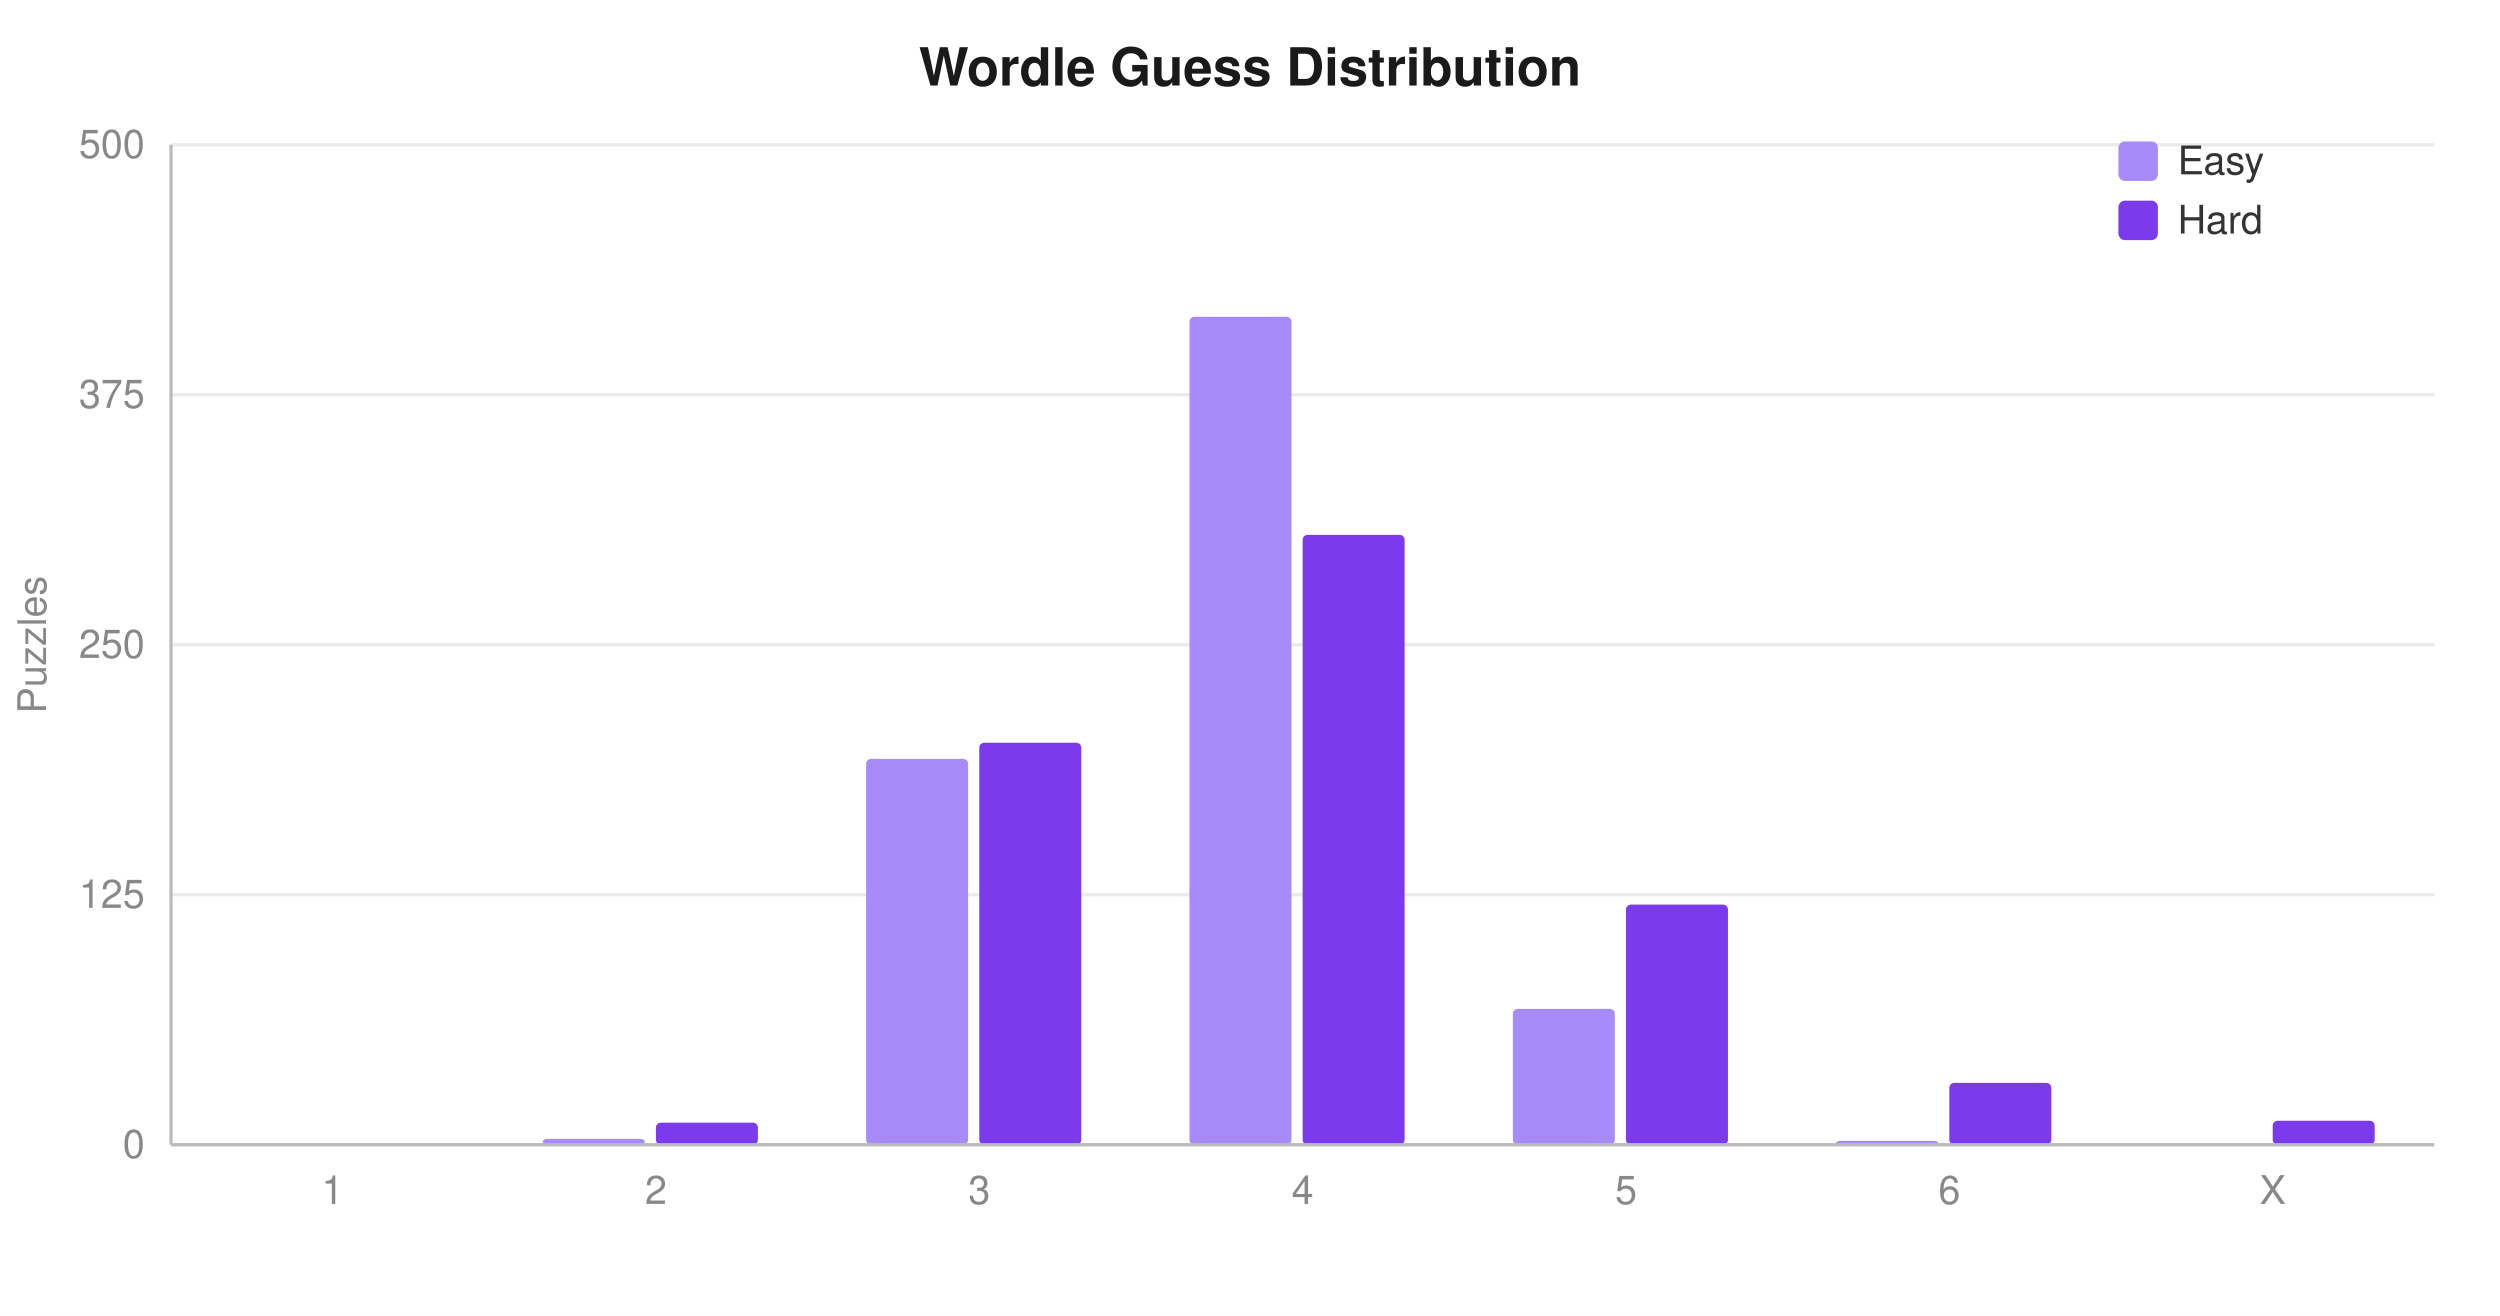
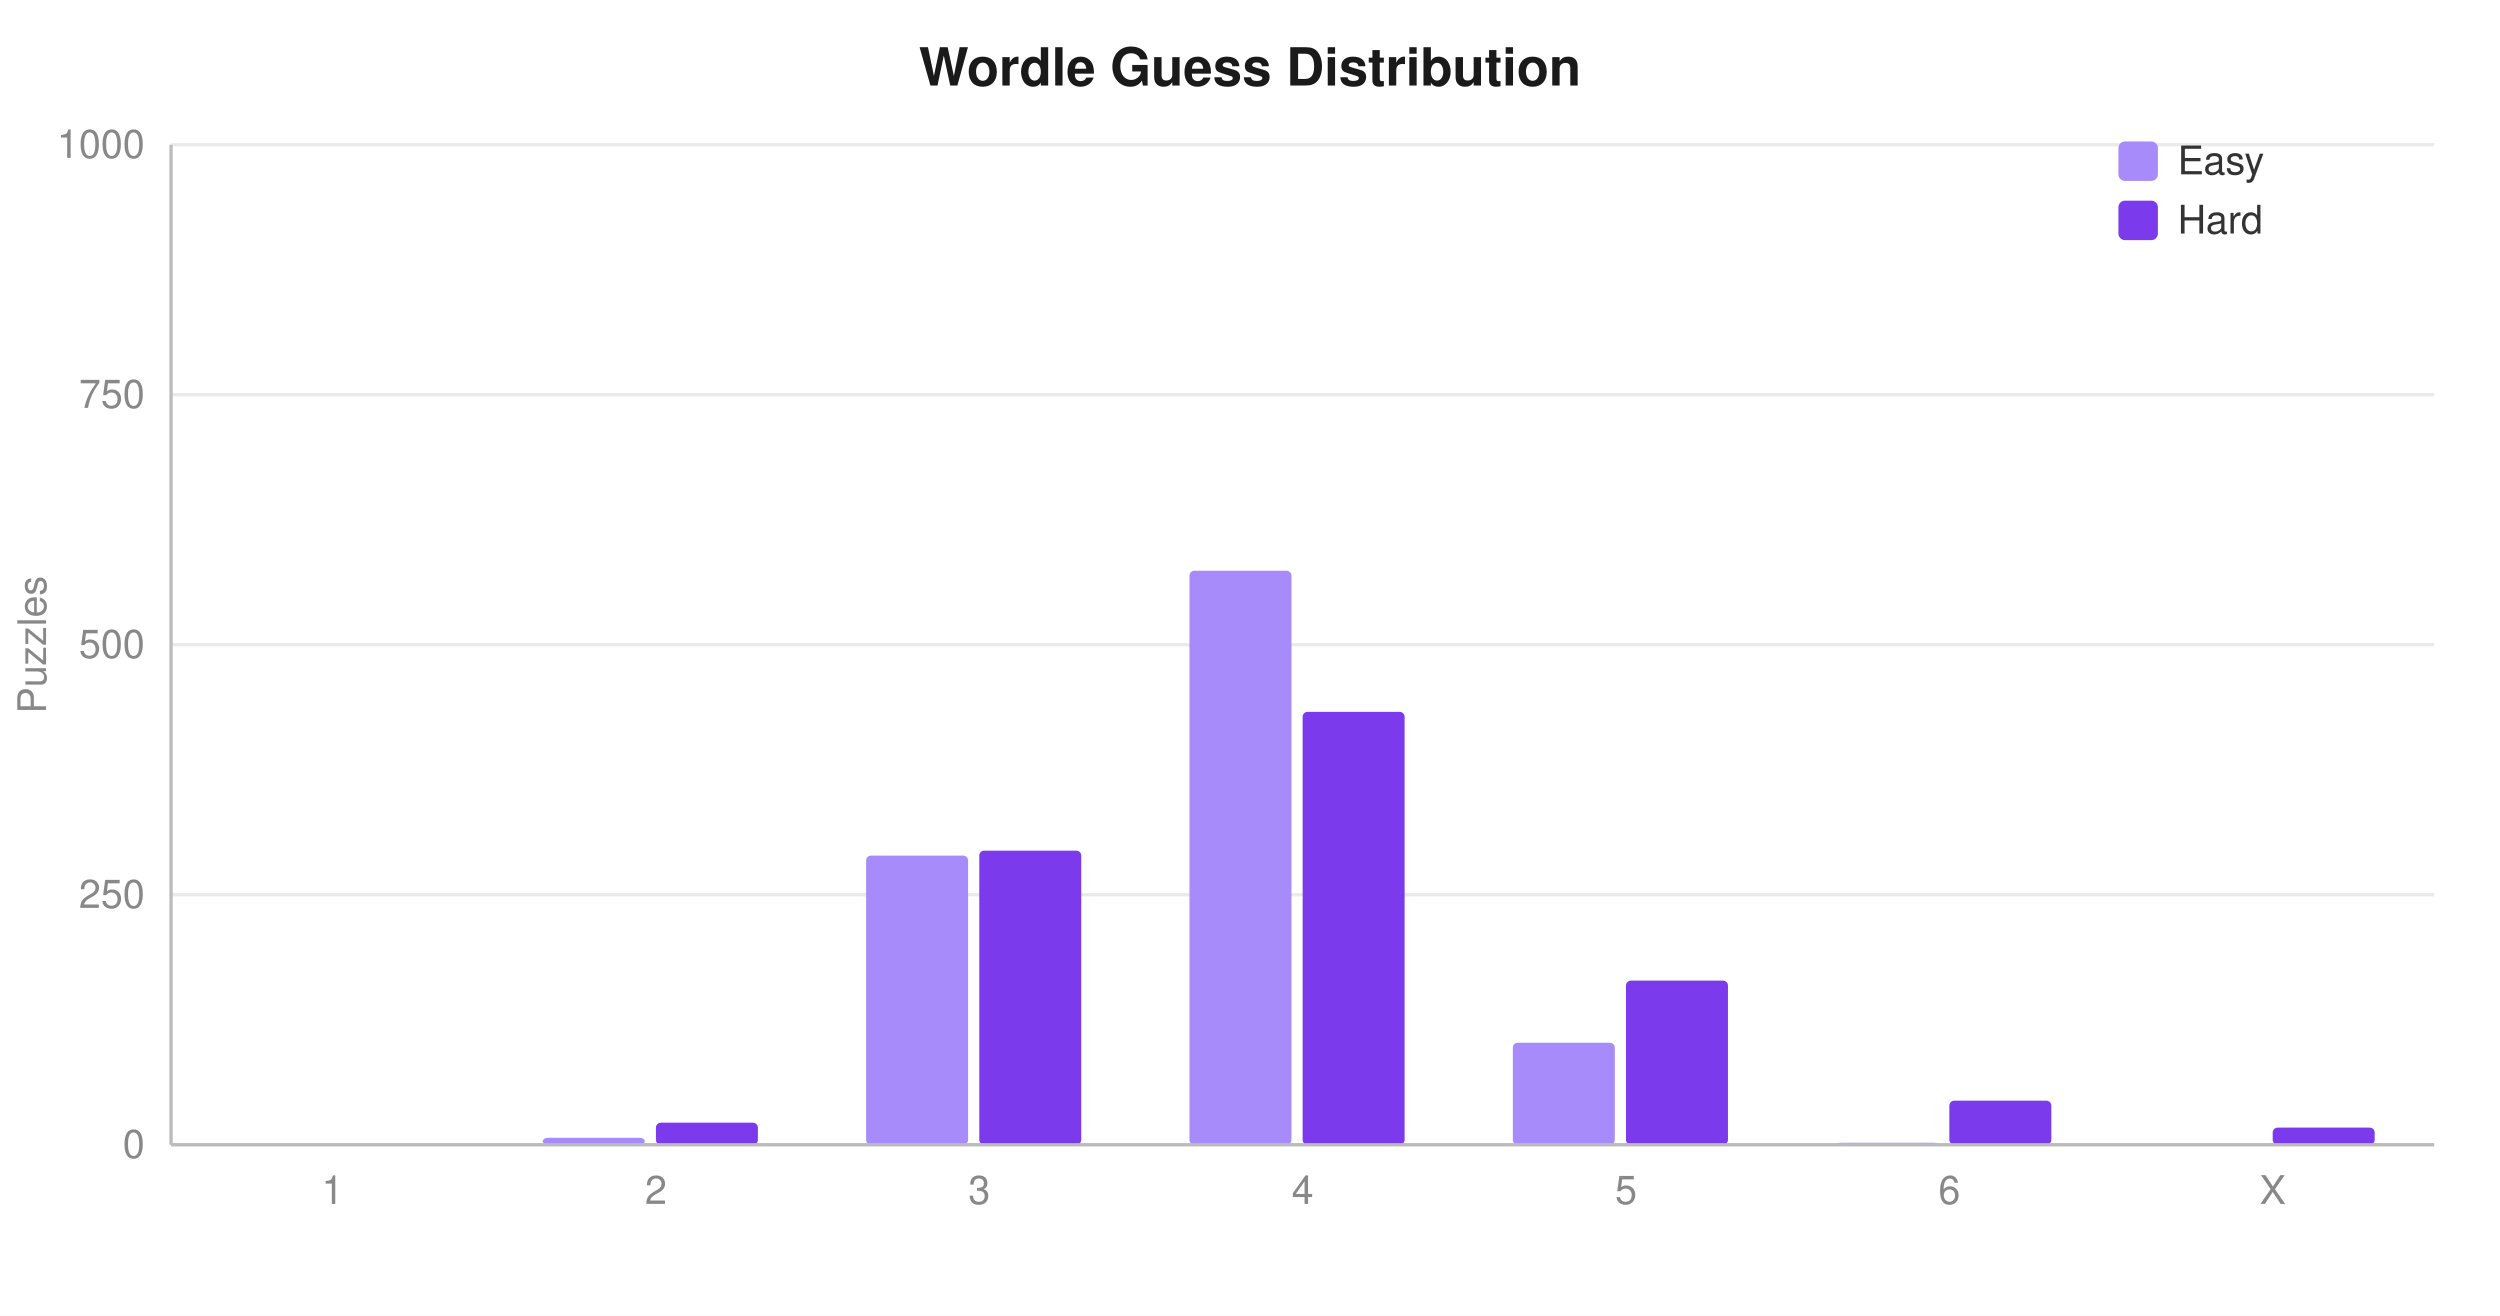
<svg xmlns="http://www.w3.org/2000/svg" width="760" height="400" viewBox="0 0 760 400" font-family="-apple-system,Segoe UI,Helvetica,Arial,sans-serif" font-size="12">
  <rect width="760" height="400" fill="#ffffff" />
  <text x="380" y="26" text-anchor="middle" font-size="16" font-weight="600" fill="#1a1a1a">Wordle Guess Distribution</text>
  <line x1="52" y1="348.0" x2="740" y2="348.0" stroke="#eaeaea" />
  <text x="44" y="352.0" text-anchor="end" fill="#888">0</text>
  <line x1="52" y1="272.0" x2="740" y2="272.0" stroke="#eaeaea" />
-   <text x="44" y="276.0" text-anchor="end" fill="#888">125</text>
+   <text x="44" y="276.0" text-anchor="end" fill="#888">250</text>
  <line x1="52" y1="196.0" x2="740" y2="196.0" stroke="#eaeaea" />
-   <text x="44" y="200.0" text-anchor="end" fill="#888">250</text>
+   <text x="44" y="200.0" text-anchor="end" fill="#888">500</text>
  <line x1="52" y1="120.0" x2="740" y2="120.0" stroke="#eaeaea" />
-   <text x="44" y="124.0" text-anchor="end" fill="#888">375</text>
+   <text x="44" y="124.0" text-anchor="end" fill="#888">750</text>
  <line x1="52" y1="44.0" x2="740" y2="44.0" stroke="#eaeaea" />
-   <text x="44" y="48.0" text-anchor="end" fill="#888">500</text>
+   <text x="44" y="48.0" text-anchor="end" fill="#888">1000</text>
  <rect x="66.7" y="348.0" width="31.0" height="0.0" rx="1.5" fill="#a78bfa" />
  <rect x="101.1" y="348.0" width="31.0" height="0.0" rx="1.5" fill="#7c3aed" />
  <text x="101.1" y="366.0" text-anchor="middle" fill="#888">1</text>
-   <rect x="165.0" y="346.2" width="31.0" height="1.8" rx="1.5" fill="#a78bfa" />
+   <rect x="165.0" y="345.9" width="31.0" height="2.1" rx="1.5" fill="#a78bfa" />
  <rect x="199.4" y="341.3" width="31.0" height="6.7" rx="1.5" fill="#7c3aed" />
  <text x="199.4" y="366.0" text-anchor="middle" fill="#888">2</text>
-   <rect x="263.3" y="230.7" width="31.0" height="117.3" rx="1.5" fill="#a78bfa" />
-   <rect x="297.7" y="225.8" width="31.0" height="122.2" rx="1.5" fill="#7c3aed" />
+   <rect x="263.3" y="260.1" width="31.0" height="87.9" rx="1.5" fill="#a78bfa" />
+   <rect x="297.7" y="258.6" width="31.0" height="89.4" rx="1.5" fill="#7c3aed" />
  <text x="297.7" y="366.0" text-anchor="middle" fill="#888">3</text>
-   <rect x="361.6" y="96.3" width="31.0" height="251.7" rx="1.5" fill="#a78bfa" />
-   <rect x="396.0" y="162.6" width="31.0" height="185.4" rx="1.5" fill="#7c3aed" />
+   <rect x="361.6" y="173.5" width="31.0" height="174.5" rx="1.5" fill="#a78bfa" />
+   <rect x="396.0" y="216.4" width="31.0" height="131.6" rx="1.5" fill="#7c3aed" />
  <text x="396.0" y="366.0" text-anchor="middle" fill="#888">4</text>
-   <rect x="459.9" y="306.7" width="31.0" height="41.3" rx="1.5" fill="#a78bfa" />
-   <rect x="494.3" y="275.0" width="31.0" height="73.0" rx="1.5" fill="#7c3aed" />
+   <rect x="459.9" y="317.0" width="31.0" height="31.0" rx="1.5" fill="#a78bfa" />
+   <rect x="494.3" y="298.1" width="31.0" height="49.9" rx="1.5" fill="#7c3aed" />
  <text x="494.3" y="366.0" text-anchor="middle" fill="#888">5</text>
-   <rect x="558.2" y="346.8" width="31.0" height="1.2" rx="1.5" fill="#a78bfa" />
-   <rect x="592.6" y="329.2" width="31.0" height="18.8" rx="1.5" fill="#7c3aed" />
+   <rect x="558.2" y="347.4" width="31.0" height="0.6" rx="1.5" fill="#a78bfa" />
+   <rect x="592.6" y="334.6" width="31.0" height="13.4" rx="1.5" fill="#7c3aed" />
  <text x="592.6" y="366.0" text-anchor="middle" fill="#888">6</text>
  <rect x="656.5" y="348.0" width="31.0" height="0.0" rx="1.5" fill="#a78bfa" />
-   <rect x="690.9" y="340.7" width="31.0" height="7.3" rx="1.5" fill="#7c3aed" />
+   <rect x="690.9" y="342.8" width="31.0" height="5.2" rx="1.5" fill="#7c3aed" />
  <text x="690.9" y="366.0" text-anchor="middle" fill="#888">X</text>
  <line x1="52" y1="348" x2="740" y2="348" stroke="#bbb" />
  <line x1="52" y1="44" x2="52" y2="348" stroke="#bbb" />
  <text x="14" y="196" text-anchor="middle" fill="#888" transform="rotate(-90 14 196)">Puzzles</text>
  <rect x="644" y="43" width="12" height="12" rx="2" fill="#a78bfa" />
  <text x="662" y="53" fill="#333">Easy</text>
  <rect x="644" y="61" width="12" height="12" rx="2" fill="#7c3aed" />
  <text x="662" y="71" fill="#333">Hard</text>
</svg>
